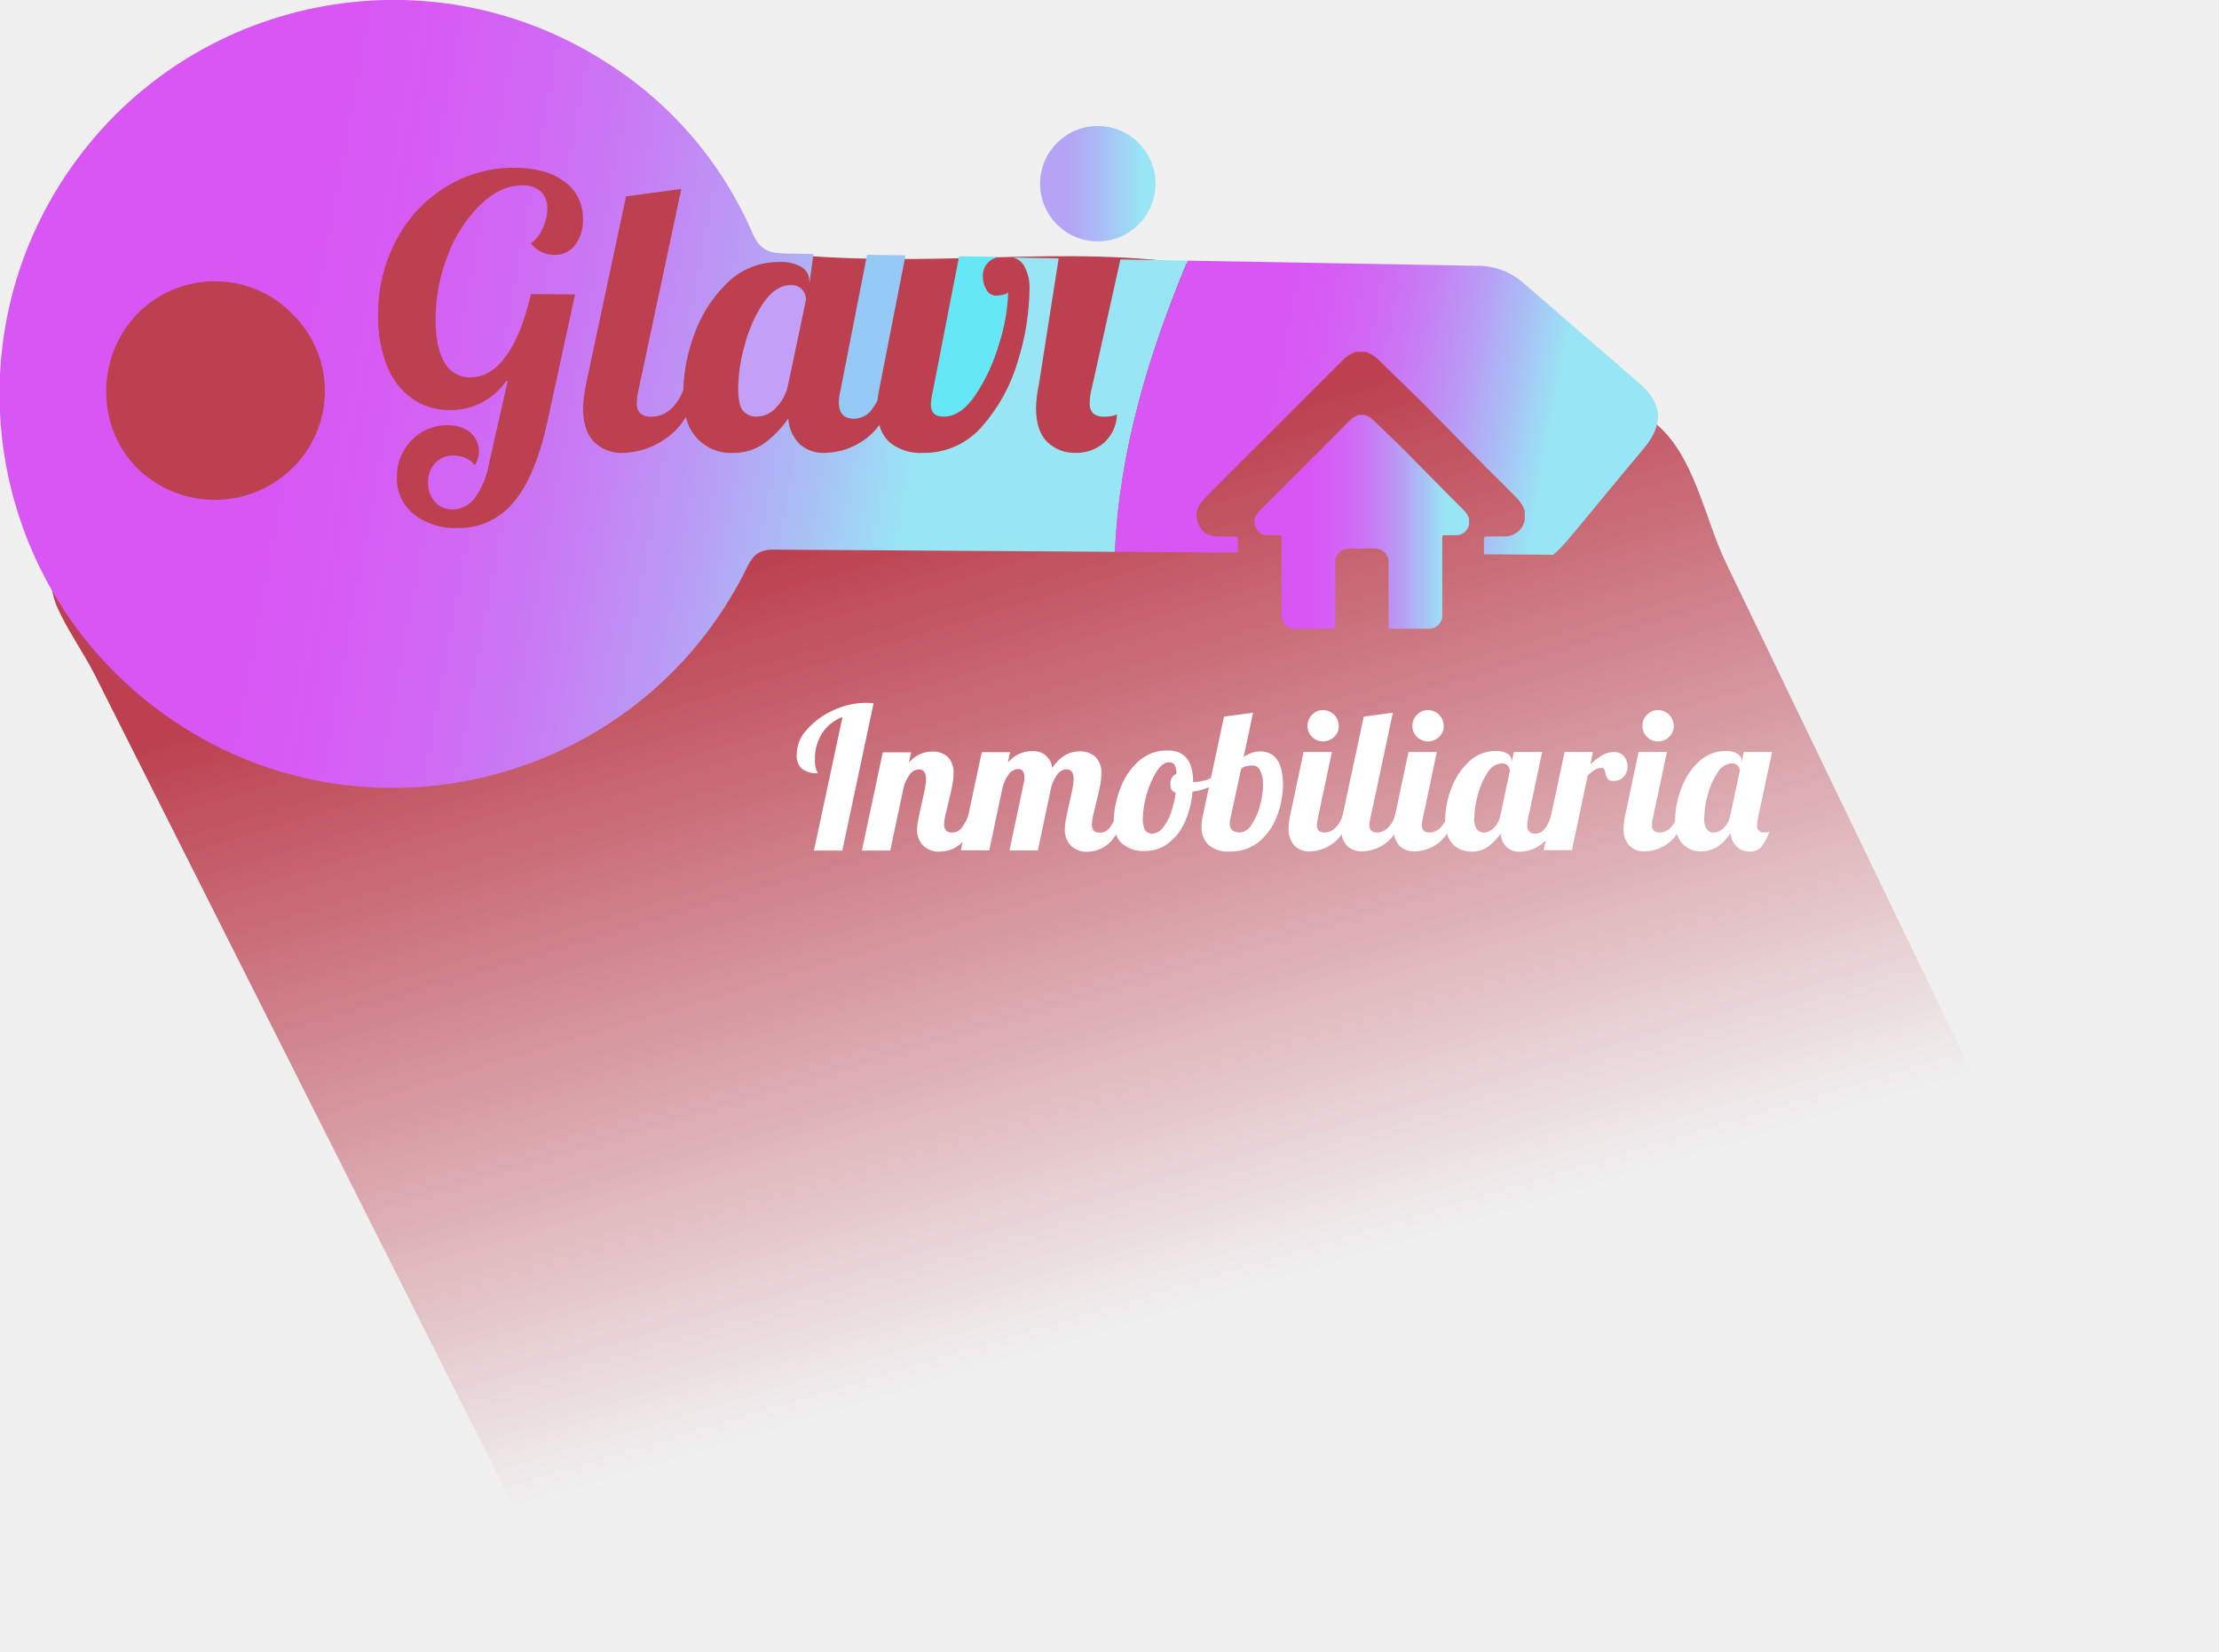
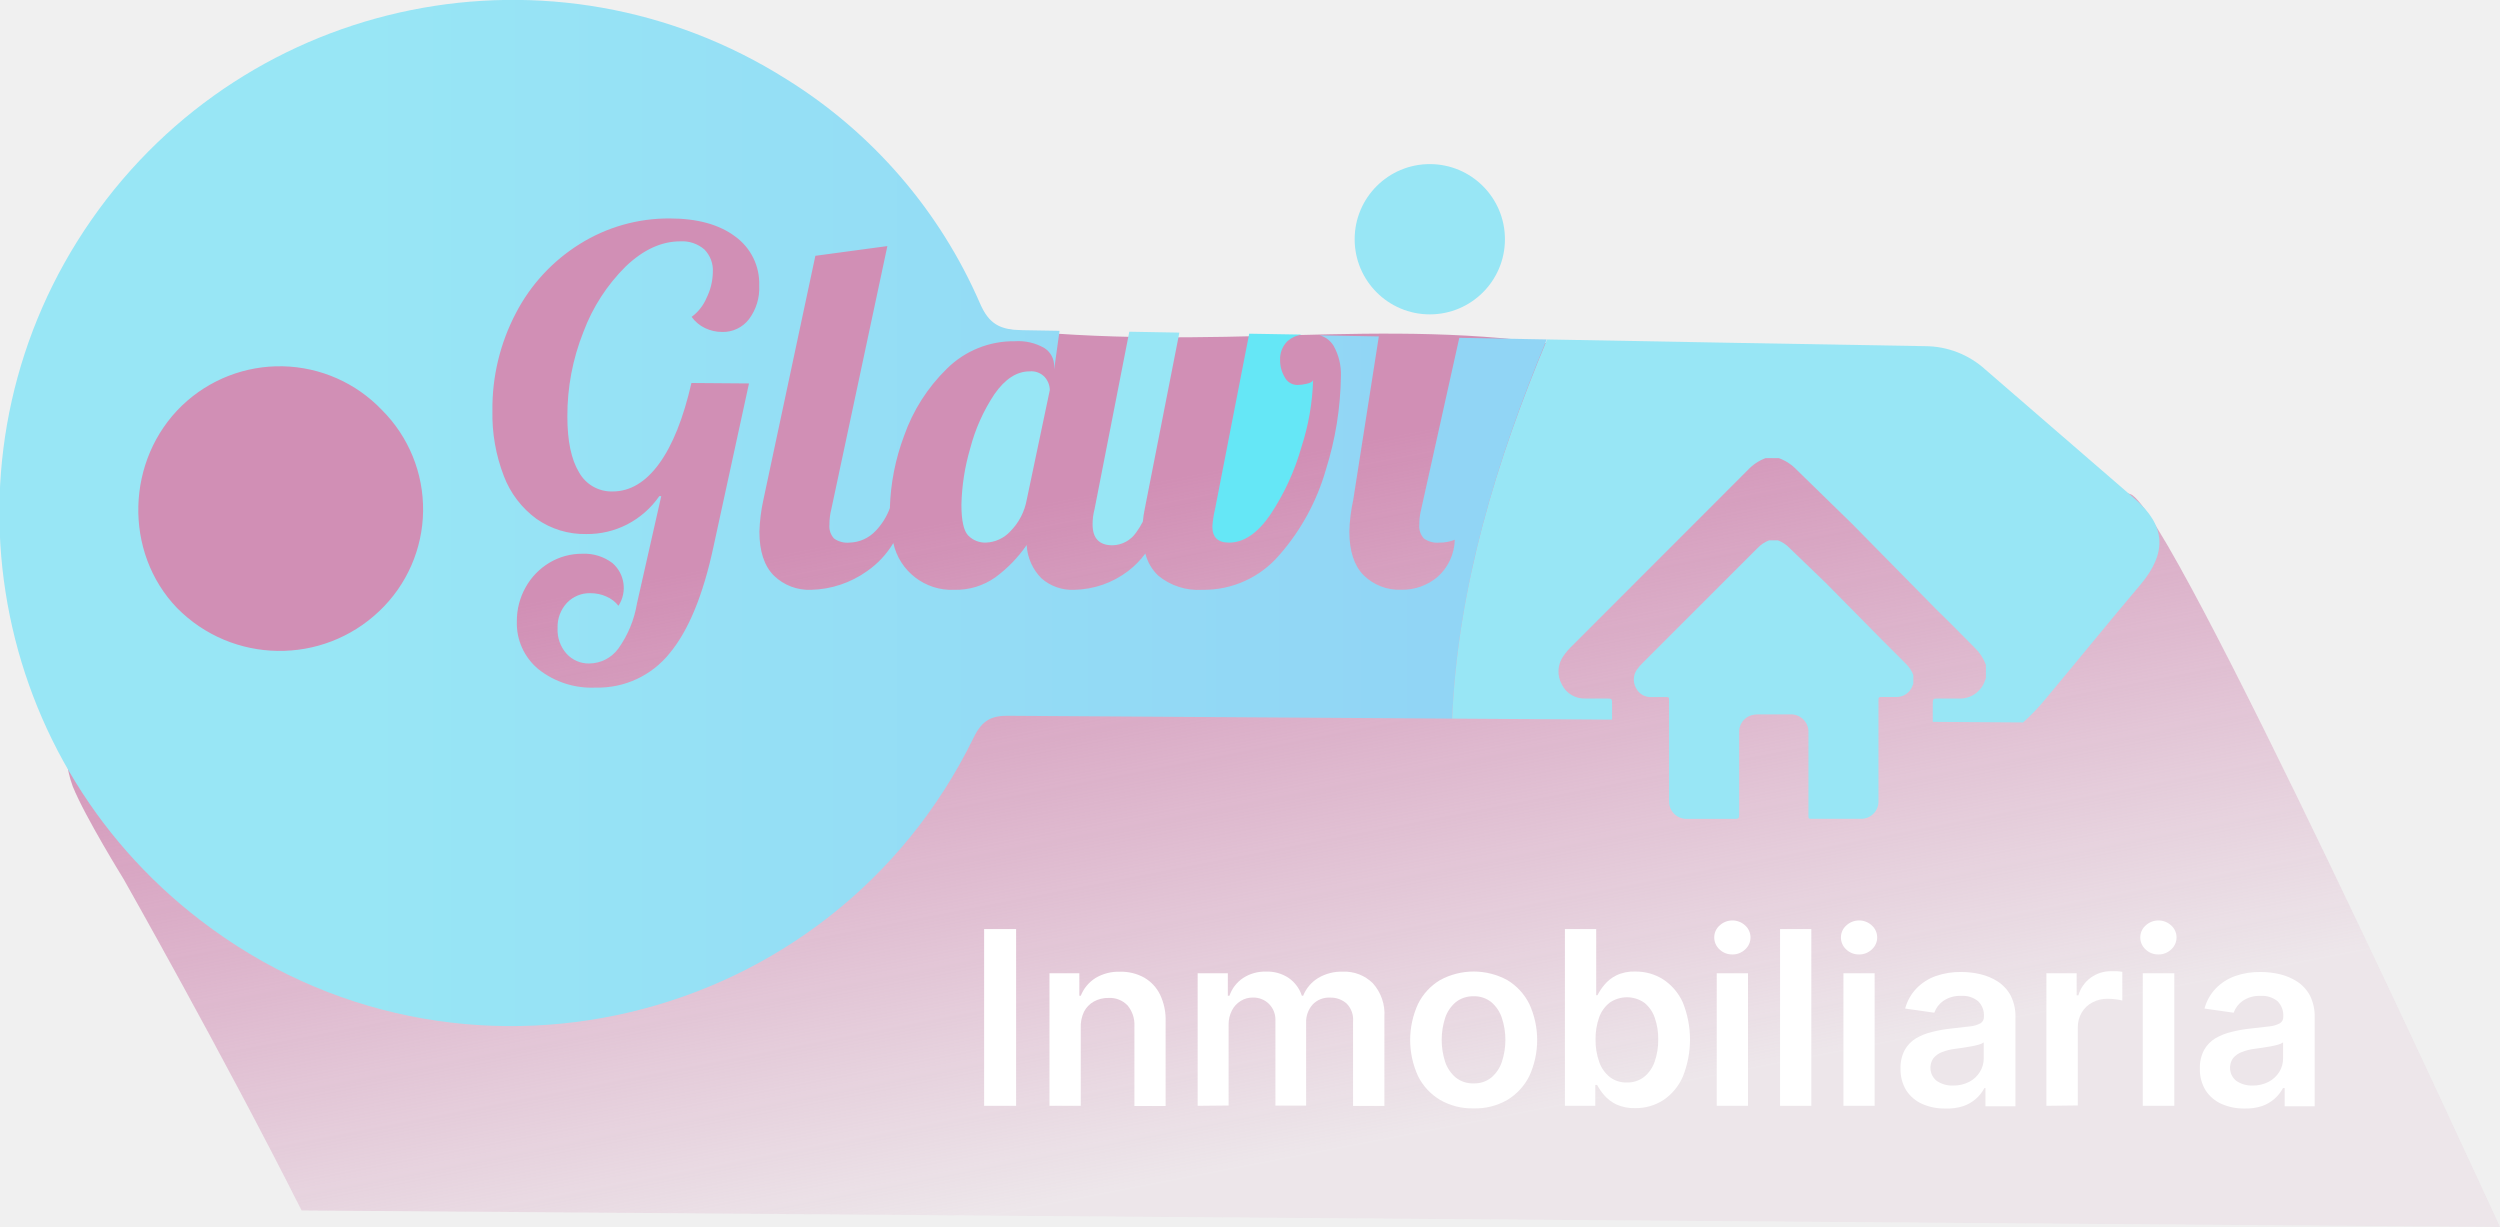
- <svg xmlns="http://www.w3.org/2000/svg" xmlns:xlink="http://www.w3.org/1999/xlink" viewBox="0 0 451.93 336.28">
+ <svg xmlns="http://www.w3.org/2000/svg" viewBox="0 0 390.93 191.85">
  <defs>
-     <style>.cls-1{fill:url(#Degradado_sin_nombre_49);}.cls-2{fill:#fff;}.cls-3{fill:url(#Degradado_sin_nombre_27);}.cls-4{fill:url(#Degradado_sin_nombre_24);}.cls-5{fill:#c2a0f8;}.cls-6{fill:#65e7f6;}.cls-7{fill:#95caf7;}.cls-8{fill:url(#Degradado_sin_nombre_24-2);}.cls-9{fill:url(#Degradado_sin_nombre_24-3);}</style>
-     <linearGradient id="Degradado_sin_nombre_49" x1="186.54" y1="71.92" x2="253.83" y2="297.28" gradientUnits="userSpaceOnUse">
-       <stop offset="0.13" stop-color="#bc404f" />
-       <stop offset="0.86" stop-color="#bc404f" stop-opacity="0" />
+     <style>.cls-1{fill:url(#Degradado_sin_nombre_56);}.cls-2{fill:#98e6f5;}.cls-3{fill:#65e7f6;}.cls-4{fill:url(#Degradado_sin_nombre_52);}.cls-5{fill:#fff;}</style>
+     <linearGradient id="Degradado_sin_nombre_56" x1="181.42" y1="56.04" x2="206.78" y2="187.16" gradientUnits="userSpaceOnUse">
+       <stop offset="0.14" stop-color="#d18fb5" />
+       <stop offset="0.95" stop-color="#d18fb5" stop-opacity="0.1" />
    </linearGradient>
-     <linearGradient id="Degradado_sin_nombre_27" x1="211.83" y1="37.41" x2="235.33" y2="37.41" gradientUnits="userSpaceOnUse">
-       <stop offset="0.24" stop-color="#b6a3f5" />
-       <stop offset="0.52" stop-color="#aabdf5" />
-       <stop offset="0.89" stop-color="#98e6f5" />
+     <linearGradient id="Degradado_sin_nombre_52" y1="80.23" x2="241.87" y2="80.23" gradientUnits="userSpaceOnUse">
+       <stop offset="0.23" stop-color="#98e6f5" />
+       <stop offset="0.93" stop-color="#91d5f5" />
    </linearGradient>
-     <linearGradient id="Degradado_sin_nombre_24" x1="255.52" y1="106.29" x2="299.14" y2="106.29" gradientUnits="userSpaceOnUse">
-       <stop offset="0.25" stop-color="#d857f4" />
-       <stop offset="0.34" stop-color="#d65cf4" />
-       <stop offset="0.45" stop-color="#d069f4" />
-       <stop offset="0.57" stop-color="#c680f4" />
-       <stop offset="0.69" stop-color="#b7a0f5" />
-       <stop offset="0.81" stop-color="#a5c8f5" />
-       <stop offset="0.89" stop-color="#98e6f5" />
-     </linearGradient>
-     <linearGradient id="Degradado_sin_nombre_24-2" x1="10.05" y1="67.43" x2="208.11" y2="103.62" xlink:href="#Degradado_sin_nombre_24" />
-     <linearGradient id="Degradado_sin_nombre_24-3" x1="236.15" y1="78.04" x2="325.04" y2="94.28" xlink:href="#Degradado_sin_nombre_24" />
  </defs>
  <g id="Capa_2" data-name="Capa 2">
    <g id="Capa_1-2" data-name="Capa 1">
-       <path class="cls-1" d="M10.71,113.69a16.66,16.66,0,0,0,.66,9.27c1.93,4.77,5.56,9.76,7.94,14.47l61,121.13,39.15,77.72,332.45-13.43-3.6-7.47L396.06,207l-31.62-65.57-12.86-26.67c-4.59-9.52-6.49-22.51-15-29-5.27-4-11.7-6.19-18-8.28L283.17,65.71c-9.84-3.27-26.77-9.78-37-11.43-31-5-55,1-91-3-3.88-.43-11.3-9.18-14-12-2.46-2.57-6.18-1.35-7.6-4.61-3.18-7.27-9.33-15.49-16.73-18.57-8.84-3.68-21-3.44-30.39-3.62C73,12.22,66.8,20,57.23,28.4L28.29,53.93c-2.64,2.32-5.32,4.71-7.07,7.76-4.67,8.18-1.43,18.46-2.65,27.8C17.6,97,12.16,105.58,10.71,113.69Z" />
-       <path class="cls-2" d="M171.59,146a8.64,8.64,0,0,0-4.15,3.31,9.61,9.61,0,0,0-1.46,5.43,5.22,5.22,0,0,0,.28,2.06,3.41,3.41,0,0,1,.28.66,4.92,4.92,0,0,1-3.23-.9,3.76,3.76,0,0,1-1.06-3,7.51,7.51,0,0,1,2.11-5,15.47,15.47,0,0,1,5.38-3.93,15.7,15.7,0,0,1,6.57-1.5c.38,0,.91,0,1.61.08l-6.37,30h-5.77Z" />
-       <path class="cls-2" d="M187.91,172.11a4.71,4.71,0,0,1-1.14-3.22A10.79,10.79,0,0,1,187,167c.13-.7.27-1.39.42-2.06s.25-1.09.3-1.28c.21-.94.41-1.86.6-2.77a11.12,11.12,0,0,0,.28-2.2q0-2-1.44-2a2.31,2.31,0,0,0-1.84,1,7.76,7.76,0,0,0-1.28,2.66l-2.73,12.86h-5.77l4.25-20h5.77l-.44,2.09a6.08,6.08,0,0,1,4.68-2.25A4.6,4.6,0,0,1,193,154.1a4.47,4.47,0,0,1,1.2,3.41,13.16,13.16,0,0,1-.28,2.58c-.19.95-.45,2.11-.8,3.47-.21.83-.41,1.64-.58,2.42a8.8,8.8,0,0,0-.26,1.87,1.93,1.93,0,0,0,.36,1.24,1.53,1.53,0,0,0,1.24.44,2.39,2.39,0,0,0,1.92-.86,10.27,10.27,0,0,0,1.45-2.67H199q-1.48,4.41-3.43,5.91a6.48,6.48,0,0,1-4,1.5A4.53,4.53,0,0,1,187.91,172.11Z" />
-       <path class="cls-2" d="M218,172.11a4.71,4.71,0,0,1-1.14-3.22,9.93,9.93,0,0,1,.2-1.91c.13-.7.27-1.39.42-2.06s.24-1.09.3-1.28c.21-.94.41-1.86.6-2.77a11.93,11.93,0,0,0,.28-2.2q0-2-1.44-2a2.33,2.33,0,0,0-1.85,1,7.94,7.94,0,0,0-1.28,2.66l-2.72,12.86h-5.77l2.92-13.82a4.09,4.09,0,0,0,.12-1c0-1.17-.4-1.76-1.2-1.76a2.43,2.43,0,0,0-1.94,1,7.55,7.55,0,0,0-1.3,2.7l-2.73,12.86h-5.77l4.25-20h5.77l-.44,2.09a6.32,6.32,0,0,1,4.89-2.29,3.76,3.76,0,0,1,4.12,3.45q2.21-3.4,5.57-3.41a4.63,4.63,0,0,1,3.25,1.12,4.47,4.47,0,0,1,1.2,3.41,14,14,0,0,1-.28,2.58c-.19.95-.46,2.11-.8,3.47-.22.83-.41,1.64-.59,2.42a9.5,9.5,0,0,0-.26,1.87,1.93,1.93,0,0,0,.36,1.24,1.55,1.55,0,0,0,1.25.44,2.39,2.39,0,0,0,1.92-.86,10.29,10.29,0,0,0,1.44-2.67h1.68c-1,2.94-2.13,4.91-3.42,5.91a6.53,6.53,0,0,1-4,1.5A4.51,4.51,0,0,1,218,172.11Z" />
-       <path class="cls-2" d="M228.55,171.81c-1.15-1-1.72-2.62-1.72-4.81A19.36,19.36,0,0,1,228,161a14.27,14.27,0,0,1,3.61-5.74,8.57,8.57,0,0,1,6.25-2.43q5.13,0,5.13,6.41v0a1.46,1.46,0,0,0,.44,0,8.17,8.17,0,0,0,3-.7,15.37,15.37,0,0,0,3.13-1.7l.36,1.08a9.59,9.59,0,0,1-3,2.1,15.48,15.48,0,0,1-4.06,1.23,18.33,18.33,0,0,1-1.65,6.37,10.82,10.82,0,0,1-3.4,4.2,7.64,7.64,0,0,1-4.53,1.48A6.81,6.81,0,0,1,228.55,171.81Zm8.22-3.18a10,10,0,0,0,1.68-3,19.31,19.31,0,0,0,1-4.22c-.72-.16-1.08-.73-1.08-1.69a2.1,2.1,0,0,1,1.24-2.16,4.1,4.1,0,0,0-.4-1.82,1.21,1.21,0,0,0-1.12-.5c-.88,0-1.74.64-2.57,1.92a19.69,19.69,0,0,0-2.76,9.33,5.19,5.19,0,0,0,.44,2.59,1.78,1.78,0,0,0,1.6.66A2.69,2.69,0,0,0,236.77,168.63Z" />
-       <path class="cls-2" d="M246.14,172.07a4.9,4.9,0,0,1-1.44-3.78A9,9,0,0,1,245,166l4.29-20.07,5.92-.8-1.92,9a9.13,9.13,0,0,1,1.84-.9,5.21,5.21,0,0,1,1.45-.22c3.15,0,4.72,2.29,4.72,6.85a18.39,18.39,0,0,1-1.06,5.91,12.63,12.63,0,0,1-3.52,5.39,9.13,9.13,0,0,1-6.39,2.24A5.87,5.87,0,0,1,246.14,172.07Zm8.73-4.08a12.58,12.58,0,0,0,1.73-3.85,16.82,16.82,0,0,0,.64-4.43,6.11,6.11,0,0,0-.56-2.72,1.73,1.73,0,0,0-1.57-1.12,5.77,5.77,0,0,0-1.34.18,1.82,1.82,0,0,0-1,.54l-2.2,10.17a3.83,3.83,0,0,0-.12.93c0,1.22.7,1.84,2.12,1.84A3,3,0,0,0,254.87,168Z" />
-       <path class="cls-2" d="M263.63,172.21a4.93,4.93,0,0,1-1.19-3.6,13.56,13.56,0,0,1,.33-2.61l2.72-12.86h5.77l-2.89,13.62a5.3,5.3,0,0,0-.16,1.29,1.49,1.49,0,0,0,.38,1.14,2,2,0,0,0,1.27.34,3.07,3.07,0,0,0,2.16-1,5.61,5.61,0,0,0,1.44-2.55h1.68c-1,2.89-2.25,4.84-3.8,5.87a8.3,8.3,0,0,1-4.61,1.54A4.14,4.14,0,0,1,263.63,172.21Zm3.58-22.15a3.08,3.08,0,0,1-.92-2.25,3.13,3.13,0,0,1,.92-2.26,3,3,0,0,1,2.25-.94,3.21,3.21,0,0,1,3.2,3.2,3,3,0,0,1-.94,2.25,3.13,3.13,0,0,1-2.26.92A3.08,3.08,0,0,1,267.21,150.06Z" />
-       <path class="cls-2" d="M274.32,172.21a4.93,4.93,0,0,1-1.18-3.6,14.25,14.25,0,0,1,.32-2.61l4.29-20.07,5.93-.8-4.61,21.63a4.85,4.85,0,0,0-.16,1.29,1.49,1.49,0,0,0,.38,1.14,1.9,1.9,0,0,0,1.26.34,3.08,3.08,0,0,0,2.17-1,5.8,5.8,0,0,0,1.44-2.55h1.68c-1,2.89-2.26,4.84-3.81,5.87a8.24,8.24,0,0,1-4.6,1.54A4.18,4.18,0,0,1,274.32,172.21Z" />
-       <path class="cls-2" d="M285,172.21a4.93,4.93,0,0,1-1.18-3.6,13.42,13.42,0,0,1,.32-2.61l2.72-12.86h5.77l-2.88,13.62a4.85,4.85,0,0,0-.16,1.29,1.45,1.45,0,0,0,.38,1.14,1.9,1.9,0,0,0,1.26.34,3.07,3.07,0,0,0,2.16-1,5.61,5.61,0,0,0,1.44-2.55h1.69c-1,2.89-2.26,4.84-3.81,5.87a8.27,8.27,0,0,1-4.61,1.54A4.16,4.16,0,0,1,285,172.21Zm3.58-22.15a3.08,3.08,0,0,1-.92-2.25,3.13,3.13,0,0,1,.92-2.26,3,3,0,0,1,2.25-.94,3.21,3.21,0,0,1,3.2,3.2,3,3,0,0,1-.94,2.25,3.13,3.13,0,0,1-2.26.92A3.09,3.09,0,0,1,288.6,150.06Z" />
-       <path class="cls-2" d="M295.85,171.85q-1.52-1.56-1.52-4.89a18.53,18.53,0,0,1,1.18-6.23,14.43,14.43,0,0,1,3.53-5.52,7.77,7.77,0,0,1,5.59-2.27,4.31,4.31,0,0,1,2.44.56,1.73,1.73,0,0,1,.8,1.49v.28l.44-2.13h5.77l-2.88,13.62a4.85,4.85,0,0,0-.16,1.29c0,1.14.55,1.72,1.64,1.72a2.41,2.41,0,0,0,1.94-1,7.89,7.89,0,0,0,1.31-2.73h1.68c-1,2.89-2.21,4.84-3.67,5.87a7.53,7.53,0,0,1-4.38,1.54,3.82,3.82,0,0,1-2.71-.94,4.18,4.18,0,0,1-1.22-2.74,11.49,11.49,0,0,1-2.58,2.66,5.67,5.67,0,0,1-3.39,1A5.12,5.12,0,0,1,295.85,171.85Zm8.4-3.26a5,5,0,0,0,1.34-2.59l1.92-9.05a1.59,1.59,0,0,0-.4-1,1.47,1.47,0,0,0-1.24-.5,3.56,3.56,0,0,0-2.88,1.86,14.6,14.6,0,0,0-2,4.49,17.76,17.76,0,0,0-.72,4.62,3.86,3.86,0,0,0,.58,2.57,2,2,0,0,0,1.42.56A2.94,2.94,0,0,0,304.25,168.59Z" />
-       <path class="cls-2" d="M318.65,153.14h5.77l-.52,2.49a16.74,16.74,0,0,1,2.46-1.85,4.75,4.75,0,0,1,2.39-.64,2.53,2.53,0,0,1,2,.88,3.23,3.23,0,0,1,.74,2.13,3,3,0,0,1-.76,2,2.65,2.65,0,0,1-2.12.88,1.39,1.39,0,0,1-1.19-.42,3.28,3.28,0,0,1-.46-1.22,3.6,3.6,0,0,0-.24-.76.45.45,0,0,0-.44-.24,2.74,2.74,0,0,0-1.42.34,9.65,9.65,0,0,0-1.5,1.18l-3.21,15.22H314.4Z" />
-       <path class="cls-2" d="M331.85,172.21a4.93,4.93,0,0,1-1.18-3.6A13.42,13.42,0,0,1,331,166l2.72-12.86h5.77l-2.88,13.62a4.85,4.85,0,0,0-.16,1.29,1.45,1.45,0,0,0,.38,1.14,1.9,1.9,0,0,0,1.26.34,3.07,3.07,0,0,0,2.16-1,5.61,5.61,0,0,0,1.44-2.55h1.69c-1,2.89-2.26,4.84-3.81,5.87a8.27,8.27,0,0,1-4.61,1.54A4.16,4.16,0,0,1,331.85,172.21Zm3.58-22.15a3.08,3.08,0,0,1-.92-2.25,3.13,3.13,0,0,1,.92-2.26,3,3,0,0,1,2.25-.94,3.21,3.21,0,0,1,3.2,3.2,3,3,0,0,1-.94,2.25,3.13,3.13,0,0,1-2.26.92A3.09,3.09,0,0,1,335.43,150.06Z" />
-       <path class="cls-2" d="M342.69,171.85q-1.53-1.56-1.53-4.89a18.31,18.31,0,0,1,1.19-6.23,14.3,14.3,0,0,1,3.52-5.52,7.77,7.77,0,0,1,5.59-2.27,4.31,4.31,0,0,1,2.44.56,1.73,1.73,0,0,1,.8,1.49v.28l.44-2.13h5.77L358,166.76a4.85,4.85,0,0,0-.16,1.29,1.49,1.49,0,0,0,.38,1.14,1.9,1.9,0,0,0,1.26.34,1.92,1.92,0,0,0,.88-.16,11,11,0,0,1-1.68,3.14,2.94,2.94,0,0,1-2.32.9,3.66,3.66,0,0,1-2.67-1,4.51,4.51,0,0,1-1.26-2.74q-2.44,3.72-6,3.72A5.08,5.08,0,0,1,342.69,171.85Zm8.39-3.26a5,5,0,0,0,1.34-2.59l1.92-9.05a1.59,1.59,0,0,0-.4-1,1.47,1.47,0,0,0-1.24-.5,3.56,3.56,0,0,0-2.88,1.86,14.6,14.6,0,0,0-2,4.49,17.76,17.76,0,0,0-.72,4.62,3.86,3.86,0,0,0,.58,2.57,2,2,0,0,0,1.43.56A2.94,2.94,0,0,0,351.08,168.59Z" />
-       <circle class="cls-3" cx="223.58" cy="37.41" r="11.75" />
-       <path class="cls-4" d="M279.86,85.72A4.9,4.9,0,0,0,278,84.49h-1.36a5,5,0,0,0-1.82,1.22l-17.92,17.92a7.14,7.14,0,0,0-.92,1.06,2.74,2.74,0,0,0-.15,2.91A2.55,2.55,0,0,0,258.3,109h2.12c.56,0,.57,0,.57.57q0,7.86,0,15.73a2.7,2.7,0,0,0,2.16,2.69,2.32,2.32,0,0,0,.59.06c2.55,0,5.1,0,7.65,0,.43,0,.56-.12.56-.55,0-4.3,0-8.59,0-12.89a2.71,2.71,0,0,1,1.91-2.76,3.36,3.36,0,0,1,1-.14c1.66,0,3.32,0,5,0a2.74,2.74,0,0,1,2.93,2.93v12.8c0,.6,0,.6.62.6h7.52a2.71,2.71,0,0,0,2.81-2.82q0-7.8,0-15.6c0-.63,0-.63.63-.63h2a2.66,2.66,0,0,0,2.72-1.83l.1-.24v-1.36a4.74,4.74,0,0,0-1.16-1.76c-1.28-1.27-2.54-2.56-3.82-3.82l-8.67-8.79Z" />
-       <path class="cls-5" d="M161,58.07q-3,0-5.48,3.54a28.05,28.05,0,0,0-3.81,8.52,33.81,33.81,0,0,0-1.37,8.79c0,2.54.37,4.16,1.11,4.87a3.72,3.72,0,0,0,2.7,1.06A5.47,5.47,0,0,0,158,83.07a9.33,9.33,0,0,0,2.55-4.91L164.16,61A3.14,3.14,0,0,0,163.4,59,2.86,2.86,0,0,0,161,58.07Z" />
-       <path class="cls-6" d="M189.58,82.34c0,1.68.86,2.51,2.59,2.51q3.5,0,6.5-4.41a37.42,37.42,0,0,0,4.83-10.5,37.38,37.38,0,0,0,1.83-10.5q-.15.38-1,.57a6.48,6.48,0,0,1-1.44.19,2.22,2.22,0,0,1-2-1.22,5.13,5.13,0,0,1-.72-2.66,3.93,3.93,0,0,1,1.18-3,4.24,4.24,0,0,1,2.22-1l-8.23-.14L190,79.6A16.34,16.34,0,0,0,189.58,82.34Z" />
-       <path class="cls-7" d="M170.85,82q0,3.27,3.12,3.27a4.59,4.59,0,0,0,3.69-2,11.79,11.79,0,0,0,1.05-1.71,17.91,17.91,0,0,1,.3-2l5.41-27.55-7.83-.14L171.16,79.6A9.16,9.16,0,0,0,170.85,82Z" />
-       <path class="cls-8" d="M228.19,52.83,222.24,79.6a9.6,9.6,0,0,0-.3,2.44,2.81,2.81,0,0,0,.72,2.17,3.57,3.57,0,0,0,2.4.64,6.19,6.19,0,0,0,2.43-.45,8.08,8.08,0,0,1-2.7,5.82,8.55,8.55,0,0,1-5.67,2,7.93,7.93,0,0,1-5.9-2.28Q211,87.67,211,83.1a26.09,26.09,0,0,1,.61-4.94l4-25.55-9.23-.17a3.7,3.7,0,0,1,2.16,1.64,9,9,0,0,1,1.14,4.75,50.8,50.8,0,0,1-2.36,14.65,34.73,34.73,0,0,1-7.23,13.27A15.52,15.52,0,0,1,188,92.23,9.83,9.83,0,0,1,181.1,90a7.2,7.2,0,0,1-2-3.45,13.43,13.43,0,0,1-2.71,2.76A14.32,14.32,0,0,1,168,92.23a7.25,7.25,0,0,1-5.14-1.79,8,8,0,0,1-2.32-5.21,21.18,21.18,0,0,1-4.91,5.06,10.67,10.67,0,0,1-6.43,1.94,9.34,9.34,0,0,1-9.51-7.31,14.25,14.25,0,0,1-4.09,4.38,15.68,15.68,0,0,1-8.75,2.93A7.89,7.89,0,0,1,121,90q-2.25-2.28-2.25-6.85a26.94,26.94,0,0,1,.61-4.94L127.5,40l11.26-1.52L130,79.6a9.6,9.6,0,0,0-.3,2.44,2.81,2.81,0,0,0,.72,2.17,3.57,3.57,0,0,0,2.4.64A5.81,5.81,0,0,0,136.94,83a10.23,10.23,0,0,0,2.21-3.55,35,35,0,0,1,2.22-11.29,27.31,27.31,0,0,1,6.69-10.5,14.79,14.79,0,0,1,10.62-4.3,8.15,8.15,0,0,1,4.64,1.07,3.29,3.29,0,0,1,1.52,2.81v.54l.84-6.05-5.9-.1c-3.36-.06-5.11-.91-6.53-4.17A77.59,77.59,0,0,0,123,12.4,80.23,80.23,0,0,0,31.36,143.92c40.11,30.83,98.65,17,120.91-28.62,1.32-2.71,2.83-3.45,5.63-3.37l69.18.44c.86-20.6,6.93-40.37,14.79-59.29ZM59.32,95.55a22.57,22.57,0,0,1-31.64-.48c-8.39-8.73-8-23.21.8-31.67a22.08,22.08,0,0,1,31.24.71A21.93,21.93,0,0,1,59.32,95.55ZM110.14,39a5.29,5.29,0,0,0-3.77-1.26q-4.41,0-8.52,3.92a28.4,28.4,0,0,0-6.62,10.24,35.37,35.37,0,0,0-2.51,13.24c0,3.8.61,6.71,1.82,8.71a5.81,5.81,0,0,0,5.25,3q4.11,0,7.27-4.33t5.06-12.63l9,.07-5.56,25.57q-2.43,11.34-6.88,16.66a14.33,14.33,0,0,1-11.53,5.33,13.38,13.38,0,0,1-8.94-2.86,9.31,9.31,0,0,1-3.39-7.49,10.74,10.74,0,0,1,1.37-5.33A10.34,10.34,0,0,1,85.9,88a9.9,9.9,0,0,1,5.18-1.41,7.27,7.27,0,0,1,4.68,1.45,5.14,5.14,0,0,1,.95,6.69,4.72,4.72,0,0,0-1.87-1.44,5.87,5.87,0,0,0-2.47-.53,4.89,4.89,0,0,0-3.73,1.52,5.51,5.51,0,0,0-1.45,3.95,5.58,5.58,0,0,0,1.41,4,4.64,4.64,0,0,0,3.54,1.52,5.68,5.68,0,0,0,4.57-2.36,16.78,16.78,0,0,0,2.89-7l3.8-16.81h-.3a13.88,13.88,0,0,1-5,4.41,13.64,13.64,0,0,1-6.43,1.52,13.08,13.08,0,0,1-7.76-2.36,14.79,14.79,0,0,1-5.13-6.73A26.75,26.75,0,0,1,77,64.23,32.08,32.08,0,0,1,80.65,49a27.81,27.81,0,0,1,10-10.84,26.19,26.19,0,0,1,14.07-4q6.47,0,10.23,2.81a9.07,9.07,0,0,1,3.77,7.69,8.08,8.08,0,0,1-1.6,5.25,5.11,5.11,0,0,1-4.18,2,6.18,6.18,0,0,1-2.7-.61,5.53,5.53,0,0,1-2.09-1.75,7.08,7.08,0,0,0,2.32-2.93,9.5,9.5,0,0,0,1-4.07A4.67,4.67,0,0,0,110.14,39Z" />
-       <path class="cls-9" d="M333.82,78c-7.77-6.75-15.58-13.44-23.34-20.19A14.08,14.08,0,0,0,301,54.13q-29.54-.5-59.08-1.05C234,72,227.94,91.77,227.08,112.37l25,.16v-2.42c0-.86,0-.88-.87-.88h-3.26a3.93,3.93,0,0,1-3.72-2.19,4.17,4.17,0,0,1,.24-4.45,10.31,10.31,0,0,1,1.4-1.63L273.3,73.51a7.31,7.31,0,0,1,2.78-1.87h2.09A7.39,7.39,0,0,1,281,73.51l8.64,8.43,13.27,13.48c2,1.93,3.91,3.9,5.86,5.85a7.13,7.13,0,0,1,1.77,2.69v2.09c-.05.12-.1.24-.14.36a4.11,4.11,0,0,1-4.17,2.82h-3c-1,0-1,0-1,1v2.65l14.13.09a33.47,33.47,0,0,0,3.62-3.81c4.95-5.92,9.8-11.92,14.78-17.8C338.88,86.43,338.68,82.19,333.82,78Z" />
+       <path class="cls-1" d="M10.71,113.69a16.66,16.66,0,0,0,.66,9.27c1.93,4.77,7.94,14.47,7.94,14.47s15.46,27.26,27.85,51.85l343.77,2.57c-1.2-2.49-51.47-112.48-57.77-114.57-11.81-3.92-38.18-7.65-50-11.57-9.84-3.27-26.77-9.78-37-11.43-31-5-55,1-91-3-3.88-.43-11.3-9.18-14-12-2.46-2.57-6.18-1.35-7.6-4.61-3.18-7.27-9.33-15.49-16.73-18.57-8.84-3.68-21-3.44-30.39-3.62C73,12.22,66.8,20,57.23,28.4L28.29,53.93c-2.64,2.32-5.32,4.71-7.07,7.76-4.67,8.18-1.43,18.46-2.65,27.8C17.6,97,12.16,105.58,10.71,113.69Z" />
+       <circle class="cls-2" cx="223.58" cy="37.41" r="11.75" />
+       <path class="cls-2" d="M279.86,85.72A4.9,4.9,0,0,0,278,84.49h-1.36a5,5,0,0,0-1.82,1.22l-17.92,17.92a7.14,7.14,0,0,0-.92,1.06,2.74,2.74,0,0,0-.15,2.91A2.55,2.55,0,0,0,258.3,109h2.12c.56,0,.57,0,.57.57q0,7.86,0,15.73a2.7,2.7,0,0,0,2.16,2.69,2.32,2.32,0,0,0,.59.06c2.55,0,5.1,0,7.65,0,.43,0,.56-.12.56-.55,0-4.3,0-8.59,0-12.89a2.71,2.71,0,0,1,1.91-2.76,3.36,3.36,0,0,1,1-.14c1.66,0,3.32,0,5,0a2.74,2.74,0,0,1,2.93,2.93v12.8c0,.6,0,.6.62.6h7.52a2.71,2.71,0,0,0,2.81-2.82q0-7.8,0-15.6c0-.63,0-.63.63-.63h2a2.66,2.66,0,0,0,2.72-1.83l.1-.24v-1.36a4.74,4.74,0,0,0-1.16-1.76c-1.28-1.27-2.54-2.56-3.82-3.82l-8.67-8.79Z" />
+       <path class="cls-2" d="M161,58.07q-3,0-5.48,3.54a28.05,28.05,0,0,0-3.81,8.52,33.81,33.81,0,0,0-1.37,8.79c0,2.54.37,4.16,1.11,4.87a3.72,3.72,0,0,0,2.7,1.06A5.47,5.47,0,0,0,158,83.07a9.33,9.33,0,0,0,2.55-4.91L164.16,61A3.14,3.14,0,0,0,163.4,59,2.86,2.86,0,0,0,161,58.07Z" />
+       <path class="cls-3" d="M189.58,82.34c0,1.68.86,2.51,2.59,2.51q3.5,0,6.5-4.41a37.42,37.42,0,0,0,4.83-10.5,37.38,37.38,0,0,0,1.83-10.5q-.15.38-1,.57a6.48,6.48,0,0,1-1.44.19,2.22,2.22,0,0,1-2-1.22,5.13,5.13,0,0,1-.72-2.66,3.93,3.93,0,0,1,1.18-3,4.24,4.24,0,0,1,2.22-1l-8.23-.14L190,79.6A16.34,16.34,0,0,0,189.58,82.34Z" />
+       <path class="cls-2" d="M170.85,82q0,3.27,3.12,3.27a4.59,4.59,0,0,0,3.69-2,11.79,11.79,0,0,0,1.05-1.71,17.91,17.91,0,0,1,.3-2l5.41-27.55-7.83-.14L171.16,79.6A9.16,9.16,0,0,0,170.85,82Z" />
+       <path class="cls-4" d="M228.19,52.83,222.24,79.6a9.6,9.6,0,0,0-.3,2.44,2.81,2.81,0,0,0,.72,2.17,3.57,3.57,0,0,0,2.4.64,6.19,6.19,0,0,0,2.43-.45,8.08,8.08,0,0,1-2.7,5.82,8.55,8.55,0,0,1-5.67,2,7.93,7.93,0,0,1-5.9-2.28Q211,87.67,211,83.1a26.09,26.09,0,0,1,.61-4.94l4-25.55-9.23-.17a3.7,3.7,0,0,1,2.16,1.64,9,9,0,0,1,1.14,4.75,50.8,50.8,0,0,1-2.36,14.65,34.73,34.73,0,0,1-7.23,13.27A15.52,15.52,0,0,1,188,92.23,9.83,9.83,0,0,1,181.1,90a7.2,7.2,0,0,1-2-3.45,13.43,13.43,0,0,1-2.71,2.76A14.32,14.32,0,0,1,168,92.23a7.25,7.25,0,0,1-5.14-1.79,8,8,0,0,1-2.32-5.21,21.18,21.18,0,0,1-4.91,5.06,10.67,10.67,0,0,1-6.43,1.94,9.34,9.34,0,0,1-9.51-7.31,14.25,14.25,0,0,1-4.09,4.38,15.68,15.68,0,0,1-8.75,2.93A7.89,7.89,0,0,1,121,90q-2.25-2.28-2.25-6.85a26.94,26.94,0,0,1,.61-4.94L127.5,40l11.26-1.52L130,79.6a9.6,9.6,0,0,0-.3,2.44,2.81,2.81,0,0,0,.72,2.17,3.57,3.57,0,0,0,2.4.64A5.81,5.81,0,0,0,136.94,83a10.23,10.23,0,0,0,2.21-3.55,35,35,0,0,1,2.22-11.29,27.31,27.31,0,0,1,6.69-10.5,14.79,14.79,0,0,1,10.62-4.3,8.15,8.15,0,0,1,4.64,1.07,3.29,3.29,0,0,1,1.52,2.81v.54l.84-6.05-5.9-.1c-3.36-.06-5.11-.91-6.53-4.17A77.59,77.59,0,0,0,123,12.4,80.23,80.23,0,0,0,31.36,143.92c40.11,30.83,98.65,17,120.91-28.62,1.32-2.71,2.83-3.45,5.63-3.37l69.18.44c.86-20.6,6.93-40.37,14.79-59.29ZM59.32,95.55a22.57,22.57,0,0,1-31.64-.48c-8.39-8.73-8-23.21.8-31.67a22.08,22.08,0,0,1,31.24.71A21.93,21.93,0,0,1,59.32,95.55ZM110.14,39a5.29,5.29,0,0,0-3.77-1.26q-4.41,0-8.52,3.92a28.4,28.4,0,0,0-6.62,10.24,35.37,35.37,0,0,0-2.51,13.24c0,3.8.61,6.71,1.82,8.71a5.81,5.81,0,0,0,5.25,3q4.11,0,7.27-4.33t5.06-12.63l9,.07-5.56,25.57q-2.43,11.34-6.88,16.66a14.33,14.33,0,0,1-11.53,5.33,13.38,13.38,0,0,1-8.94-2.86,9.31,9.31,0,0,1-3.39-7.49,10.74,10.74,0,0,1,1.37-5.33A10.34,10.34,0,0,1,85.9,88a9.9,9.9,0,0,1,5.18-1.41,7.27,7.27,0,0,1,4.68,1.45,5.14,5.14,0,0,1,.95,6.69,4.72,4.72,0,0,0-1.87-1.44,5.87,5.87,0,0,0-2.47-.53,4.89,4.89,0,0,0-3.73,1.52,5.51,5.51,0,0,0-1.45,3.95,5.58,5.58,0,0,0,1.41,4,4.64,4.64,0,0,0,3.54,1.52,5.68,5.68,0,0,0,4.57-2.36,16.78,16.78,0,0,0,2.89-7l3.8-16.81h-.3a13.88,13.88,0,0,1-5,4.41,13.64,13.64,0,0,1-6.43,1.52,13.08,13.08,0,0,1-7.76-2.36,14.79,14.79,0,0,1-5.13-6.73A26.75,26.75,0,0,1,77,64.23,32.08,32.08,0,0,1,80.65,49a27.81,27.81,0,0,1,10-10.84,26.19,26.19,0,0,1,14.07-4q6.47,0,10.23,2.81a9.07,9.07,0,0,1,3.77,7.69,8.08,8.08,0,0,1-1.6,5.25,5.11,5.11,0,0,1-4.18,2,6.18,6.18,0,0,1-2.7-.61,5.53,5.53,0,0,1-2.09-1.75,7.08,7.08,0,0,0,2.32-2.93,9.5,9.5,0,0,0,1-4.07A4.67,4.67,0,0,0,110.14,39Z" />
+       <path class="cls-2" d="M333.82,78c-7.77-6.75-15.58-13.44-23.34-20.19A14.08,14.08,0,0,0,301,54.13q-29.54-.5-59.08-1.05C234,72,227.94,91.77,227.08,112.37l25,.16v-2.42c0-.86,0-.88-.87-.88h-3.26a3.93,3.93,0,0,1-3.72-2.19,4.17,4.17,0,0,1,.24-4.45,10.31,10.31,0,0,1,1.4-1.63L273.3,73.51a7.31,7.31,0,0,1,2.78-1.87h2.09A7.39,7.39,0,0,1,281,73.51l8.64,8.43,13.27,13.48c2,1.93,3.91,3.9,5.86,5.85a7.13,7.13,0,0,1,1.77,2.69v2.09c-.05.12-.1.24-.14.36a4.11,4.11,0,0,1-4.17,2.82h-3c-1,0-1,0-1,1v2.65l14.13.09a33.47,33.47,0,0,0,3.62-3.81c4.95-5.92,9.8-11.92,14.78-17.8C338.88,86.43,338.68,82.19,333.82,78Z" />
+       <path class="cls-5" d="M158.89,145.28v27.64h-5V145.28Z" />
+       <path class="cls-5" d="M169,160.77v12.15h-4.89V152.19h4.67v3.52H169a5.82,5.82,0,0,1,2.28-2.76,7,7,0,0,1,3.9-1,7.41,7.41,0,0,1,3.74.92,6.21,6.21,0,0,1,2.48,2.66,9.08,9.08,0,0,1,.87,4.22v13.2h-4.88V160.48a4.69,4.69,0,0,0-1.07-3.26,3.84,3.84,0,0,0-3-1.17,4.57,4.57,0,0,0-2.27.56,3.88,3.88,0,0,0-1.55,1.61A5.4,5.4,0,0,0,169,160.77Z" />
+       <path class="cls-5" d="M187.28,172.92V152.19H192v3.52h.25a5.48,5.48,0,0,1,2.14-2.78,6.28,6.28,0,0,1,3.58-1,6,6,0,0,1,3.55,1,5.42,5.42,0,0,1,2.05,2.77h.21a5.73,5.73,0,0,1,2.33-2.76,7.13,7.13,0,0,1,3.89-1,6.29,6.29,0,0,1,4.67,1.81,7.11,7.11,0,0,1,1.81,5.27v13.92h-4.9V159.76a3.58,3.58,0,0,0-1-2.83A3.72,3.72,0,0,0,208,156a3.5,3.5,0,0,0-2.76,1.1,4.09,4.09,0,0,0-1,2.85v12.93h-4.8V159.56a3.48,3.48,0,0,0-1-2.57,3.44,3.44,0,0,0-2.52-1,3.5,3.5,0,0,0-1.91.53,3.72,3.72,0,0,0-1.38,1.5,4.72,4.72,0,0,0-.51,2.24v12.61Z" />
+       <path class="cls-5" d="M230.44,173.32a10,10,0,0,1-5.26-1.33,9,9,0,0,1-3.45-3.74,13.55,13.55,0,0,1,0-11.24,9,9,0,0,1,3.45-3.75,11,11,0,0,1,10.52,0,9.07,9.07,0,0,1,3.45,3.75,13.55,13.55,0,0,1,0,11.24A9.11,9.11,0,0,1,235.7,172,10,10,0,0,1,230.44,173.32Zm0-3.91a4.19,4.19,0,0,0,2.76-.91,5.52,5.52,0,0,0,1.65-2.45,11,11,0,0,0,0-6.88,5.5,5.5,0,0,0-1.65-2.46,4.2,4.2,0,0,0-2.76-.92,4.29,4.29,0,0,0-2.8.92,5.52,5.52,0,0,0-1.66,2.46,11.23,11.23,0,0,0,0,6.88,5.54,5.54,0,0,0,1.66,2.45A4.28,4.28,0,0,0,230.46,169.41Z" />
+       <path class="cls-5" d="M244.71,172.92V145.28h4.89v10.34h.2a8.78,8.78,0,0,1,1.07-1.61,5.72,5.72,0,0,1,1.86-1.48,6.43,6.43,0,0,1,3-.61,8,8,0,0,1,4.33,1.22,8.5,8.5,0,0,1,3.08,3.6,15.55,15.55,0,0,1,0,11.64,8.52,8.52,0,0,1-3.05,3.65,7.89,7.89,0,0,1-4.37,1.25,6.64,6.64,0,0,1-3-.59,6,6,0,0,1-1.88-1.44,8.68,8.68,0,0,1-1.1-1.6h-.28v3.27Zm4.79-10.37a10,10,0,0,0,.58,3.53,5.21,5.21,0,0,0,1.66,2.35,4.17,4.17,0,0,0,2.64.84,4.21,4.21,0,0,0,2.71-.87,5.26,5.26,0,0,0,1.65-2.38,10.1,10.1,0,0,0,.56-3.47,9.78,9.78,0,0,0-.55-3.42,5.12,5.12,0,0,0-1.65-2.35,4.75,4.75,0,0,0-5.38,0,5.08,5.08,0,0,0-1.66,2.31A9.94,9.94,0,0,0,249.5,162.55Z" />
+       <path class="cls-5" d="M270.89,149.25a2.82,2.82,0,0,1-2-.78,2.52,2.52,0,0,1-.83-1.88,2.46,2.46,0,0,1,.84-1.87,2.93,2.93,0,0,1,4,0,2.52,2.52,0,0,1,0,3.74A2.83,2.83,0,0,1,270.89,149.25Zm-2.44,23.67V152.19h4.89v20.73Z" />
+       <path class="cls-5" d="M283.24,145.28v27.64h-4.89V145.28Z" />
+       <path class="cls-5" d="M290.7,149.25a2.8,2.8,0,0,1-2-.78,2.52,2.52,0,0,1-.83-1.88,2.46,2.46,0,0,1,.84-1.87,2.93,2.93,0,0,1,4,0,2.52,2.52,0,0,1,0,3.74A2.85,2.85,0,0,1,290.7,149.25Zm-2.44,23.67V152.19h4.88v20.73Z" />
+       <path class="cls-5" d="M304.13,173.34a8.54,8.54,0,0,1-3.54-.71,5.75,5.75,0,0,1-2.49-2.1,6.19,6.19,0,0,1-.91-3.43,5.84,5.84,0,0,1,.65-2.9,5,5,0,0,1,1.77-1.84,9.4,9.4,0,0,1,2.53-1,20.93,20.93,0,0,1,2.92-.52c1.21-.13,2.2-.24,3-.34a4.44,4.44,0,0,0,1.65-.49,1.14,1.14,0,0,0,.52-1v-.08a3.05,3.05,0,0,0-.91-2.37,3.72,3.72,0,0,0-2.6-.83,4.65,4.65,0,0,0-2.84.78,3.83,3.83,0,0,0-1.41,1.85l-4.56-.65a7.29,7.29,0,0,1,1.78-3.16,7.9,7.9,0,0,1,3-1.92,11.58,11.58,0,0,1,4-.64,13.11,13.11,0,0,1,3,.35,8.78,8.78,0,0,1,2.72,1.15,6,6,0,0,1,2,2.18,7.16,7.16,0,0,1,.75,3.45v13.87h-4.69v-2.85h-.16a5.91,5.91,0,0,1-3.26,2.81A8.11,8.11,0,0,1,304.13,173.34Zm1.27-3.59a5.28,5.28,0,0,0,2.55-.59,4.24,4.24,0,0,0,1.66-1.56,3.94,3.94,0,0,0,.59-2.12V163a2.23,2.23,0,0,1-.77.35,11.27,11.27,0,0,1-1.23.28c-.45.08-.89.16-1.33.22l-1.15.16a8.39,8.39,0,0,0-2,.49,3.25,3.25,0,0,0-1.36.94,2.61,2.61,0,0,0,.49,3.58A4.25,4.25,0,0,0,305.4,169.75Z" />
+       <path class="cls-5" d="M320,172.92V152.19h4.73v3.45H325a5.22,5.22,0,0,1,1.95-2.77,5.36,5.36,0,0,1,3.16-1c.27,0,.58,0,.92,0a5.7,5.7,0,0,1,.84.1v4.49a4.94,4.94,0,0,0-1-.19,9.54,9.54,0,0,0-1.29-.09,4.94,4.94,0,0,0-2.39.57,4.19,4.19,0,0,0-1.67,1.59,4.47,4.47,0,0,0-.61,2.33v12.19Z" />
+       <path class="cls-5" d="M337.51,149.25a2.82,2.82,0,0,1-2-.78,2.52,2.52,0,0,1-.83-1.88,2.46,2.46,0,0,1,.84-1.87,2.93,2.93,0,0,1,4,0,2.52,2.52,0,0,1,0,3.74A2.83,2.83,0,0,1,337.51,149.25Zm-2.44,23.67V152.19H340v20.73Z" />
+       <path class="cls-5" d="M350.94,173.34a8.57,8.57,0,0,1-3.54-.71,5.75,5.75,0,0,1-2.49-2.1,6.19,6.19,0,0,1-.91-3.43,5.84,5.84,0,0,1,.65-2.9,5,5,0,0,1,1.77-1.84,9.4,9.4,0,0,1,2.53-1,20.93,20.93,0,0,1,2.92-.52c1.22-.13,2.2-.24,3-.34a4.44,4.44,0,0,0,1.65-.49,1.12,1.12,0,0,0,.52-1v-.08a3.08,3.08,0,0,0-.9-2.37,3.77,3.77,0,0,0-2.61-.83,4.65,4.65,0,0,0-2.84.78,3.83,3.83,0,0,0-1.41,1.85l-4.56-.65a7.29,7.29,0,0,1,1.78-3.16,7.9,7.9,0,0,1,3-1.92,11.58,11.58,0,0,1,4-.64,13.2,13.2,0,0,1,3,.35,8.73,8.73,0,0,1,2.71,1.15,6,6,0,0,1,2,2.18,7.28,7.28,0,0,1,.74,3.45v13.87h-4.69v-2.85H357a5.91,5.91,0,0,1-3.26,2.81A8.11,8.11,0,0,1,350.94,173.34Zm1.27-3.59a5.28,5.28,0,0,0,2.55-.59,4.34,4.34,0,0,0,1.67-1.56,4,4,0,0,0,.58-2.12V163a2.23,2.23,0,0,1-.77.35,11.07,11.07,0,0,1-1.22.28c-.45.08-.9.16-1.34.22l-1.15.16a8.18,8.18,0,0,0-1.95.49,3.29,3.29,0,0,0-1.37.94,2.61,2.61,0,0,0,.49,3.58A4.28,4.28,0,0,0,352.21,169.75Z" />
    </g>
  </g>
</svg>
